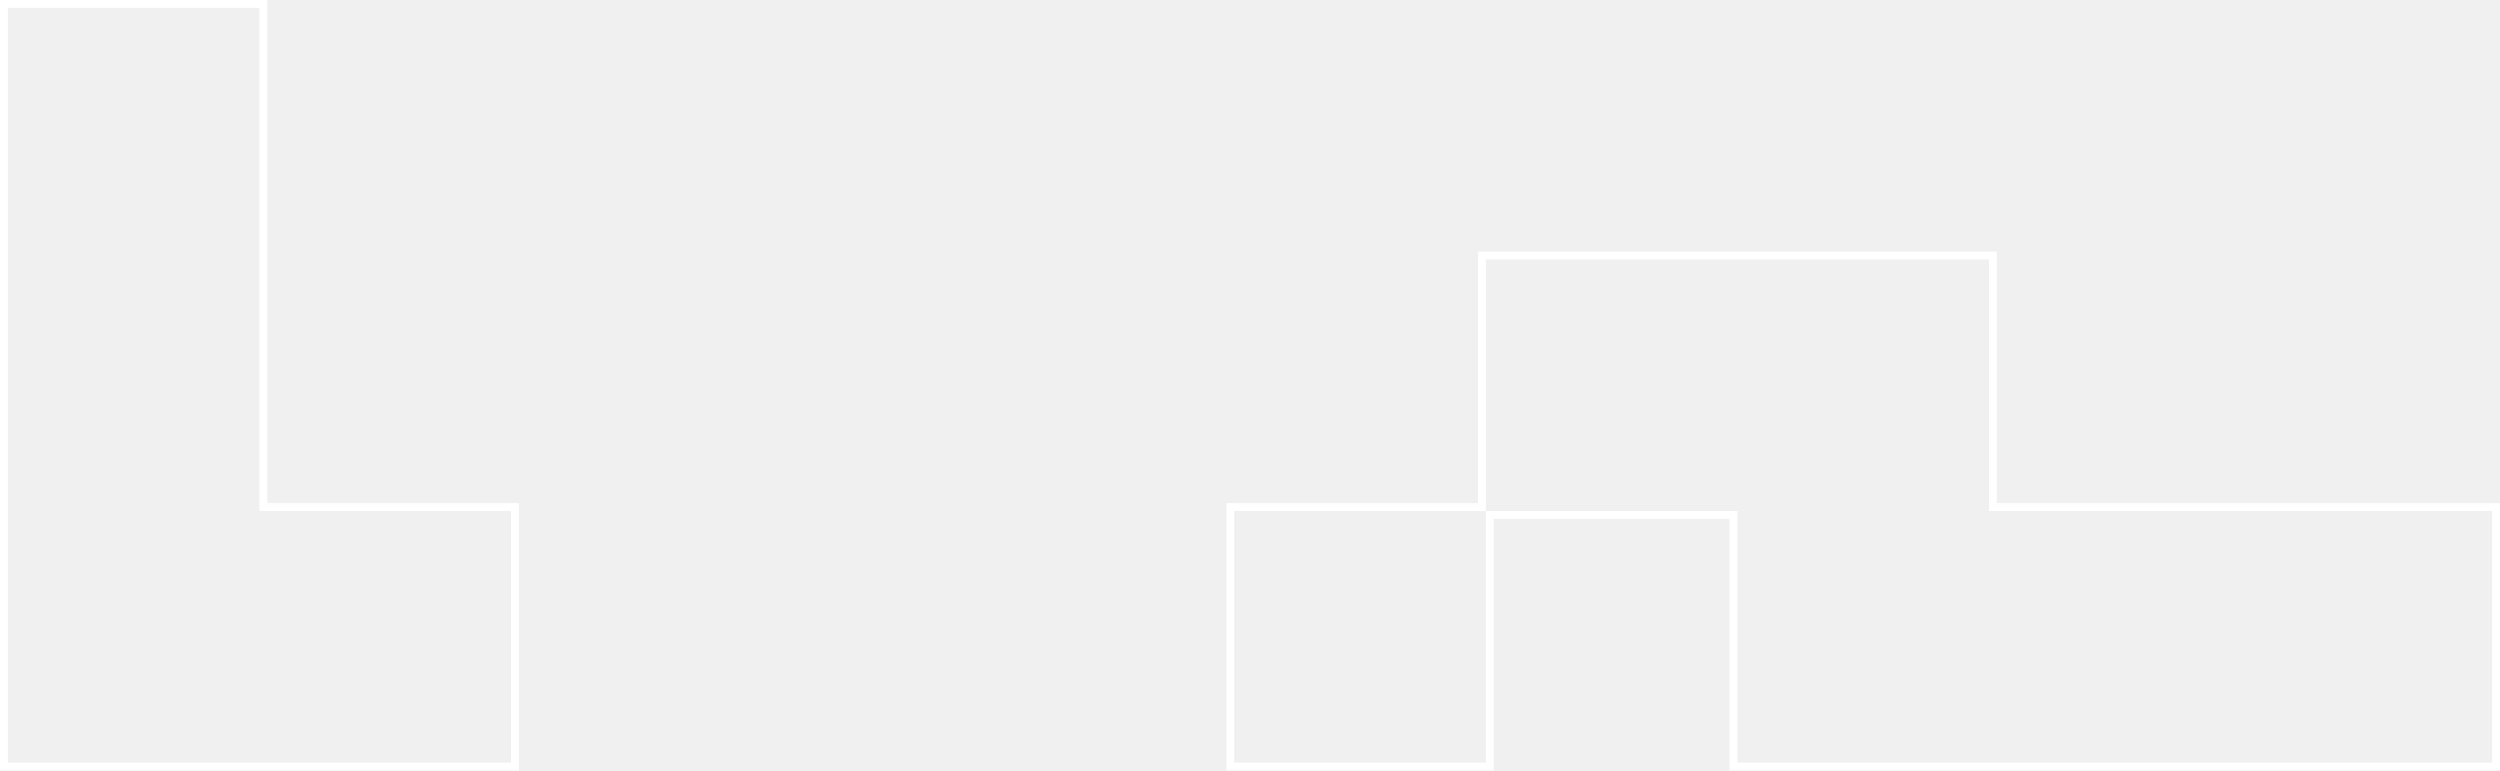
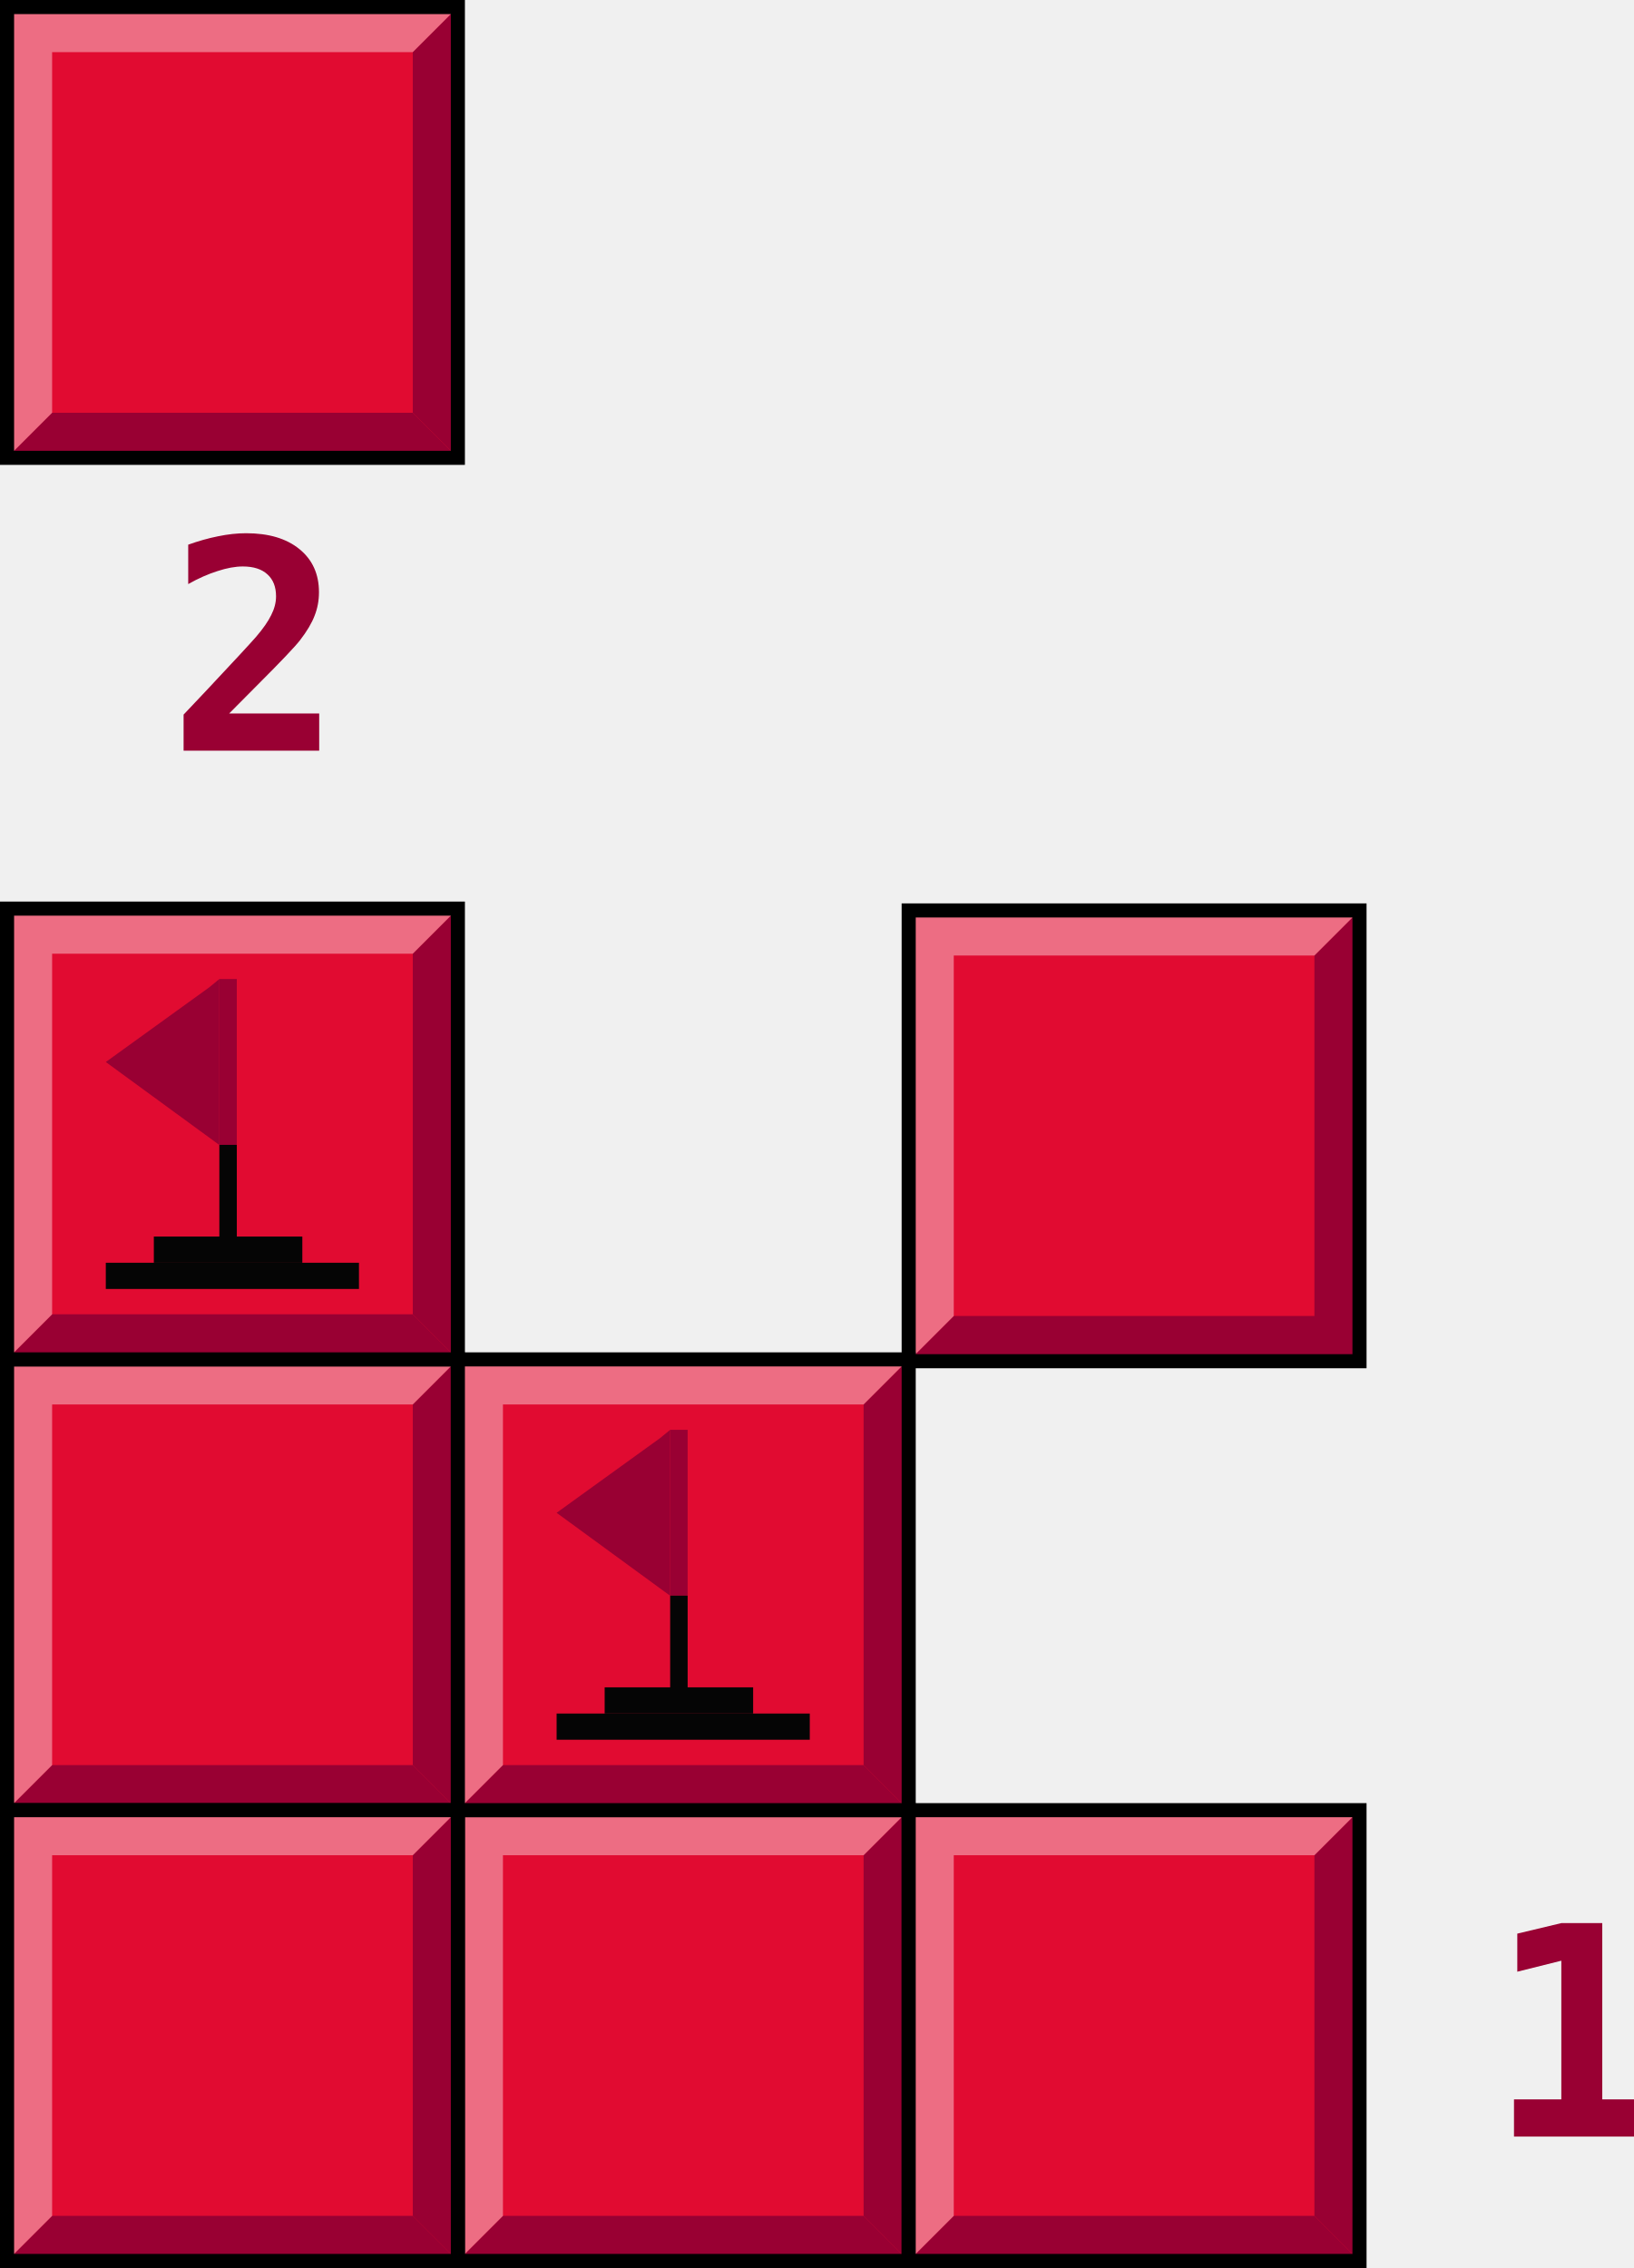
- <svg xmlns="http://www.w3.org/2000/svg" version="1.1" id="Warstwa_1" x="0px" y="0px" viewBox="0 0 318 98" style="enable-background:new 0 0 318 98;" xml:space="preserve">
-   <style type="text/css">
- 	.st0{fill:none;stroke:#FFFFFF;stroke-miterlimit:10;}
- </style>
-   <g>
-     <polygon class="st0" points="188.5,32.5 220.5,32.5 221.5,32.5 253.5,32.5 253.5,64.5 284.5,64.5 285.5,64.5 317.5,64.5    317.5,97.5 285.5,97.5 284.5,97.5 253.5,97.5 252.5,97.5 220.5,97.5 220.5,65.5 189.5,65.5 189.5,97.5 156.5,97.5 156.5,64.5    188.5,64.5  " />
-     <polygon class="st0" points="33.5,0.5 33.5,32.5 33.5,33.5 33.5,64.5 65.5,64.5 65.5,97.5 33.5,97.5 32.5,97.5 0.5,97.5 0.5,65.5    0.5,64.5 0.5,33.5 0.5,32.5 0.5,0.5  " />
+ <svg xmlns="http://www.w3.org/2000/svg" viewBox="0 0 115.96 161">
+   <defs>
+     <style>.cls-1,.cls-2{fill:#e10b31;}.cls-1,.cls-7{stroke:#000;stroke-miterlimit:10;}.cls-3{clip-path:url(#clip-path);}.cls-4{isolation:isolate;}.cls-12,.cls-5{fill:#903;}.cls-6{fill:#fff;opacity:0.4;}.cls-7{fill:none;}.cls-8{clip-path:url(#clip-path-2);}.cls-9{clip-path:url(#clip-path-3);}.cls-10{clip-path:url(#clip-path-4);}.cls-11{clip-path:url(#clip-path-5);}.cls-12{font-size:20.8px;font-family:Inconsolata-Bold, Inconsolata;font-weight:700;}.cls-13{clip-path:url(#clip-path-6);}.cls-14{fill:#050505;}.cls-15{clip-path:url(#clip-path-7);}.cls-16{clip-path:url(#clip-path-8);}</style>
+     <clipPath id="clip-path">
+       <rect class="cls-1" x="0.5" y="96.5" width="32" height="32" />
+     </clipPath>
+     <clipPath id="clip-path-2">
+       <rect class="cls-1" x="32.5" y="128.5" width="32" height="32" />
+     </clipPath>
+     <clipPath id="clip-path-3">
+       <rect class="cls-1" x="0.5" y="128.5" width="32" height="32" />
+     </clipPath>
+     <clipPath id="clip-path-4">
+       <rect class="cls-1" x="64.5" y="64.63" width="32" height="32" />
+     </clipPath>
+     <clipPath id="clip-path-5">
+       <rect class="cls-1" x="64.5" y="128.5" width="32" height="32" />
+     </clipPath>
+     <clipPath id="clip-path-6">
+       <rect class="cls-1" x="0.5" y="64.5" width="32" height="32" />
+     </clipPath>
+     <clipPath id="clip-path-7">
+       <rect class="cls-1" x="32.5" y="96.5" width="32" height="32" />
+     </clipPath>
+     <clipPath id="clip-path-8">
+       <rect class="cls-1" x="0.5" y="0.5" width="32" height="32" />
+     </clipPath>
+   </defs>
+   <g id="Layer_2" data-name="Layer 2">
+     <g id="Modale">
+       <rect class="cls-2" x="0.5" y="96.5" width="32" height="32" />
+       <g class="cls-3">
+         <g class="cls-4">
+           <polygon class="cls-5" points="29.3 99.7 32.5 96.5 32.5 128.5 29.3 125.3 29.3 99.7" />
+           <polygon class="cls-5" points="29.3 125.3 32.5 128.5 0.5 128.5 3.7 125.3 29.3 125.3" />
+           <polygon class="cls-6" points="0.5 96.5 0.5 128.5 3.7 125.3 3.7 99.7 29.3 99.7 32.5 96.5 0.5 96.5" />
+         </g>
+       </g>
+       <rect class="cls-7" x="0.5" y="96.5" width="32" height="32" />
+       <rect class="cls-2" x="32.5" y="128.5" width="32" height="32" />
+       <g class="cls-8">
+         <g class="cls-4">
+           <polygon class="cls-5" points="61.3 131.7 64.5 128.5 64.5 160.5 61.3 157.3 61.3 131.7" />
+           <polygon class="cls-5" points="61.3 157.3 64.5 160.5 32.5 160.5 35.7 157.3 61.3 157.3" />
+           <polygon class="cls-6" points="32.5 128.5 32.5 160.5 35.7 157.3 35.7 131.7 61.3 131.7 64.5 128.5 32.5 128.5" />
+         </g>
+       </g>
+       <rect class="cls-7" x="32.5" y="128.5" width="32" height="32" />
+       <rect class="cls-2" x="0.5" y="128.5" width="32" height="32" />
+       <g class="cls-9">
+         <g class="cls-4">
+           <polygon class="cls-5" points="29.3 131.7 32.5 128.5 32.5 160.5 29.3 157.3 29.3 131.7" />
+           <polygon class="cls-5" points="29.3 157.3 32.5 160.5 0.5 160.5 3.7 157.3 29.3 157.3" />
+           <polygon class="cls-6" points="0.5 128.5 0.5 160.5 3.7 157.3 3.7 131.7 29.3 131.7 32.5 128.5 0.5 128.5" />
+         </g>
+       </g>
+       <rect class="cls-7" x="0.5" y="128.5" width="32" height="32" />
+       <rect class="cls-2" x="64.5" y="64.63" width="32" height="32" />
+       <g class="cls-10">
+         <g class="cls-4">
+           <polygon class="cls-5" points="93.3 67.83 93.3 93.42 67.7 93.42 64.5 96.62 96.5 96.62 96.5 64.63 93.3 67.83" />
+           <polygon class="cls-6" points="64.5 64.63 64.5 96.62 67.7 93.42 67.7 67.83 93.3 67.83 96.5 64.63 64.5 64.63" />
+         </g>
+       </g>
+       <rect class="cls-7" x="64.5" y="64.63" width="32" height="32" />
+       <rect class="cls-2" x="64.5" y="128.5" width="32" height="32" />
+       <g class="cls-11">
+         <g class="cls-4">
+           <polygon class="cls-5" points="93.3 131.7 96.5 128.5 96.5 160.5 93.3 157.3 93.3 131.7" />
+           <polygon class="cls-5" points="93.3 157.3 96.5 160.5 64.5 160.5 67.7 157.3 93.3 157.3" />
+           <polygon class="cls-6" points="64.5 128.5 64.5 160.5 67.7 157.3 67.7 131.7 93.3 131.7 96.5 128.5 64.5 128.5" />
+         </g>
+       </g>
+       <rect class="cls-7" x="64.5" y="128.5" width="32" height="32" />
+       <text class="cls-12" transform="translate(105.56 151.67)">1</text>
+       <text class="cls-12" transform="translate(11.86 53.29)">2</text>
+       <rect class="cls-2" x="0.5" y="64.5" width="32" height="32" />
+       <g class="cls-13">
+         <g class="cls-4">
+           <polygon class="cls-5" points="29.3 67.7 32.5 64.5 32.5 96.5 29.3 93.3 29.3 67.7" />
+           <polygon class="cls-5" points="29.3 93.3 32.5 96.5 0.5 96.5 3.7 93.3 29.3 93.3" />
+           <polygon class="cls-6" points="0.5 64.5 0.5 96.5 3.7 93.3 3.7 67.7 29.3 67.7 32.5 64.5 0.5 64.5" />
+         </g>
+       </g>
+       <rect class="cls-7" x="0.5" y="64.5" width="32" height="32" />
+       <polygon class="cls-5" points="15.57 69.5 14.85 70.09 7.51 75.39 15.57 81.28 15.57 69.5" />
+       <rect class="cls-5" x="15.57" y="69.5" width="1.24" height="11.77" />
+       <rect class="cls-14" x="10.92" y="87.78" width="10.54" height="1.86" />
+       <rect class="cls-14" x="7.51" y="89.64" width="17.97" height="1.86" />
+       <rect class="cls-14" x="15.57" y="81.27" width="1.24" height="7.13" />
+       <rect class="cls-2" x="32.5" y="96.5" width="32" height="32" />
+       <g class="cls-15">
+         <g class="cls-4">
+           <polygon class="cls-5" points="61.3 99.7 64.5 96.5 64.5 128.5 61.3 125.3 61.3 99.7" />
+           <polygon class="cls-5" points="61.3 125.3 64.5 128.5 32.5 128.5 35.7 125.3 61.3 125.3" />
+           <polygon class="cls-6" points="32.5 96.5 32.5 128.5 35.7 125.3 35.7 99.7 61.3 99.7 64.5 96.5 32.5 96.5" />
+         </g>
+       </g>
+       <rect class="cls-7" x="32.5" y="96.5" width="32" height="32" />
+       <polygon class="cls-5" points="47.57 101.5 46.85 102.09 39.51 107.39 47.57 113.28 47.57 101.5" />
+       <rect class="cls-5" x="47.57" y="101.5" width="1.24" height="11.77" />
+       <rect class="cls-14" x="42.92" y="119.78" width="10.54" height="1.86" />
+       <rect class="cls-14" x="39.51" y="121.64" width="17.97" height="1.86" />
+       <rect class="cls-14" x="47.57" y="113.27" width="1.24" height="7.13" />
+       <rect class="cls-2" x="0.5" y="0.5" width="32" height="32" />
+       <g class="cls-16">
+         <g class="cls-4">
+           <polygon class="cls-5" points="29.3 3.7 32.5 0.5 32.5 32.5 29.3 29.3 29.3 3.7" />
+           <polygon class="cls-5" points="29.3 29.3 32.5 32.5 0.5 32.5 3.7 29.3 29.3 29.3" />
+           <polygon class="cls-6" points="0.5 0.5 0.5 32.5 3.7 29.3 3.7 3.7 29.3 3.7 32.5 0.5 0.5 0.5" />
+         </g>
+       </g>
+       <rect class="cls-7" x="0.5" y="0.5" width="32" height="32" />
+     </g>
  </g>
</svg>
